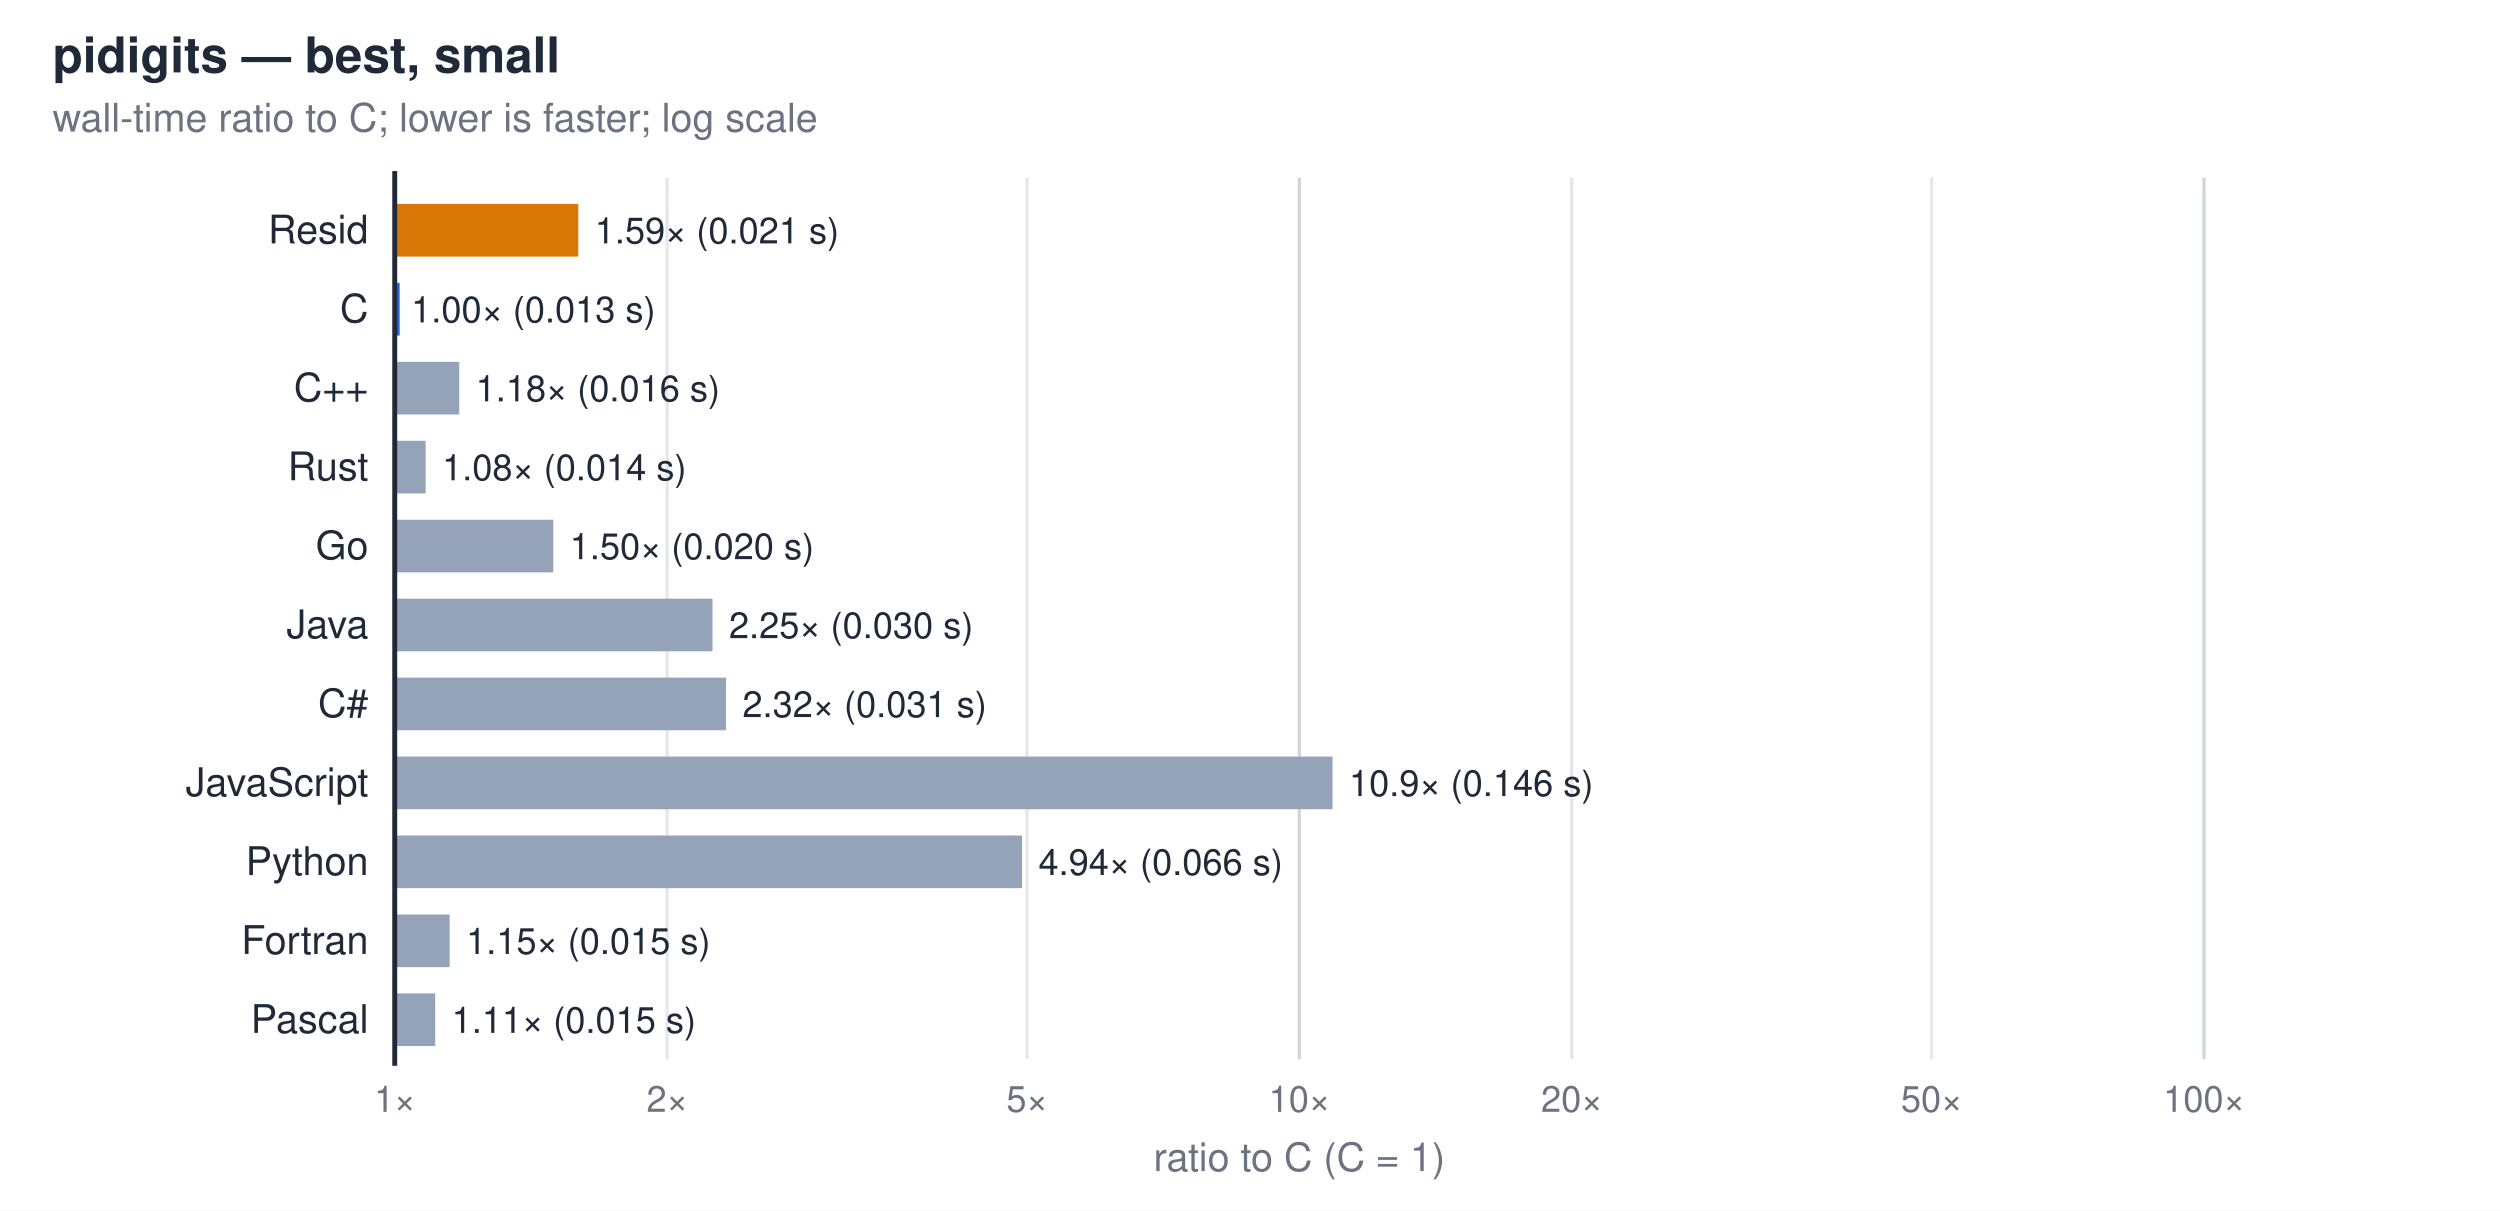
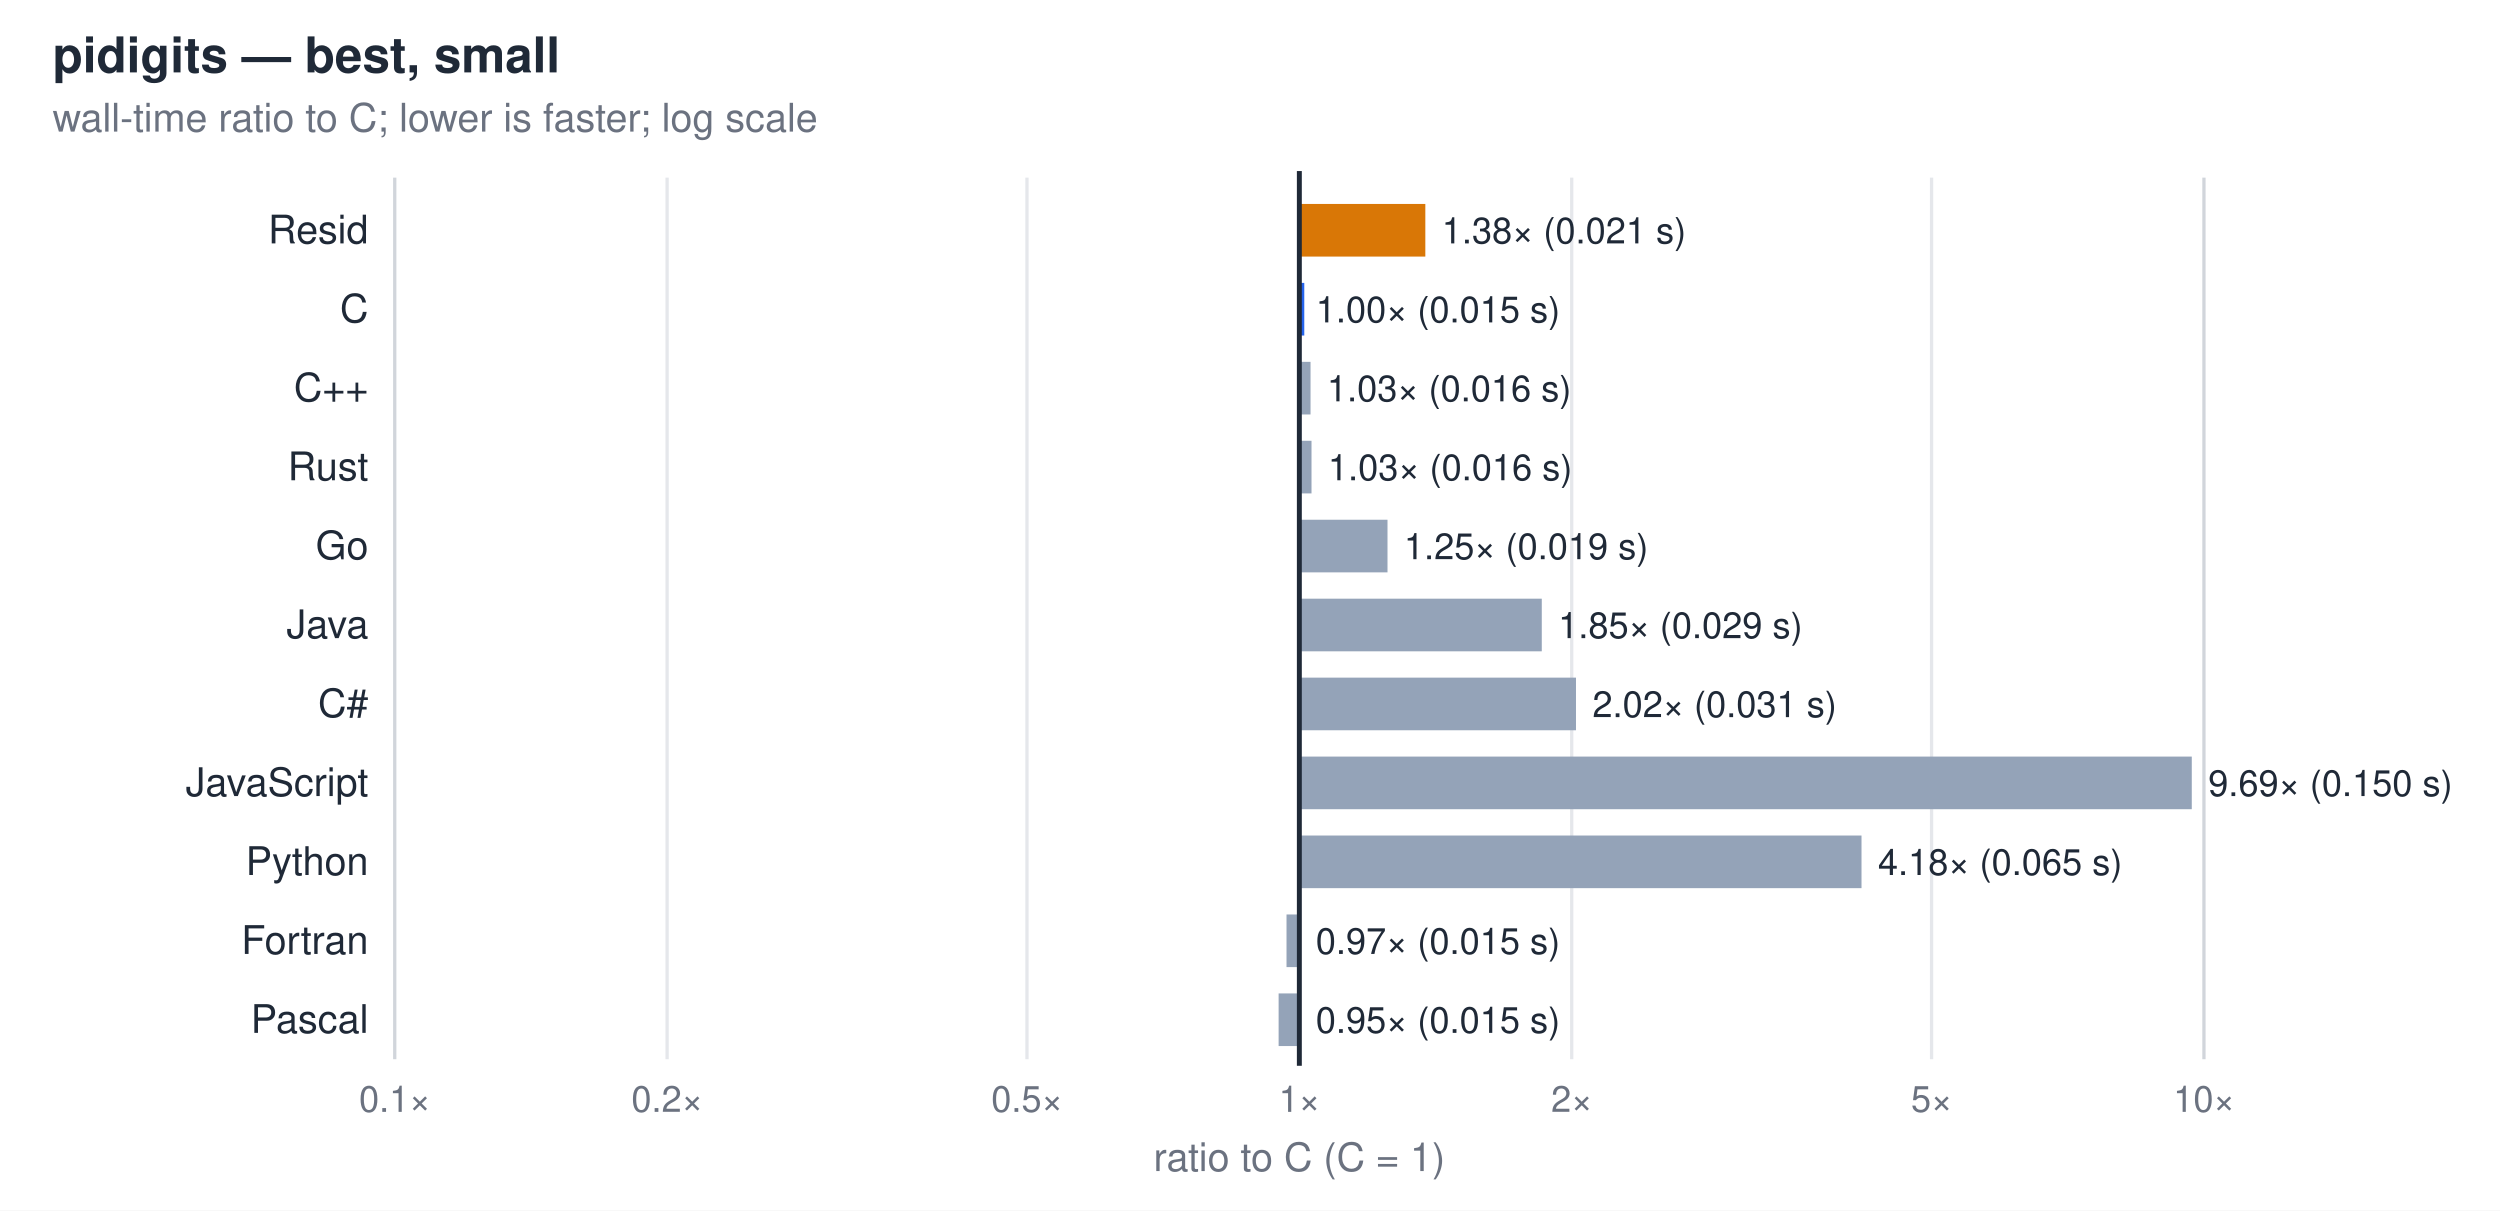
<svg xmlns="http://www.w3.org/2000/svg" width="760" height="368" viewBox="0 0 760 368" font-family="Helvetica, Arial, sans-serif" font-size="12">
  <rect x="0" y="0" width="760" height="368" fill="#ffffff" />
  <text x="16" y="22" font-size="15" font-weight="bold" fill="#1f2937">pidigits — best, small</text>
  <text x="16" y="40" fill="#6b7280">wall-time ratio to C; lower is faster; log scale</text>
  <line x1="120.0" y1="54" x2="120.0" y2="322" stroke="#d1d5db" stroke-width="1" />
-   <text x="120.0" y="338" text-anchor="middle" fill="#6b7280" font-size="11">1×</text>
+   <text x="120.0" y="338" text-anchor="middle" fill="#6b7280" font-size="11">0.1×</text>
  <line x1="202.8" y1="54" x2="202.8" y2="322" stroke="#e5e7eb" stroke-width="1" />
-   <text x="202.8" y="338" text-anchor="middle" fill="#6b7280" font-size="11">2×</text>
+   <text x="202.8" y="338" text-anchor="middle" fill="#6b7280" font-size="11">0.2×</text>
  <line x1="312.2" y1="54" x2="312.2" y2="322" stroke="#e5e7eb" stroke-width="1" />
-   <text x="312.2" y="338" text-anchor="middle" fill="#6b7280" font-size="11">5×</text>
+   <text x="312.2" y="338" text-anchor="middle" fill="#6b7280" font-size="11">0.5×</text>
  <line x1="395.0" y1="54" x2="395.0" y2="322" stroke="#d1d5db" stroke-width="1" />
-   <text x="395.0" y="338" text-anchor="middle" fill="#6b7280" font-size="11">10×</text>
+   <text x="395.0" y="338" text-anchor="middle" fill="#6b7280" font-size="11">1×</text>
  <line x1="477.8" y1="54" x2="477.8" y2="322" stroke="#e5e7eb" stroke-width="1" />
-   <text x="477.8" y="338" text-anchor="middle" fill="#6b7280" font-size="11">20×</text>
+   <text x="477.8" y="338" text-anchor="middle" fill="#6b7280" font-size="11">2×</text>
  <line x1="587.2" y1="54" x2="587.2" y2="322" stroke="#e5e7eb" stroke-width="1" />
-   <text x="587.2" y="338" text-anchor="middle" fill="#6b7280" font-size="11">50×</text>
+   <text x="587.2" y="338" text-anchor="middle" fill="#6b7280" font-size="11">5×</text>
  <line x1="670.0" y1="54" x2="670.0" y2="322" stroke="#d1d5db" stroke-width="1" />
-   <text x="670.0" y="338" text-anchor="middle" fill="#6b7280" font-size="11">100×</text>
+   <text x="670.0" y="338" text-anchor="middle" fill="#6b7280" font-size="11">10×</text>
  <text x="112" y="74.0" text-anchor="end" fill="#1f2937">Resid</text>
-   <rect x="120.0" y="62" width="55.8" height="16" fill="#d97706" />
-   <text x="180.8" y="74.0" fill="#1f2937" font-size="11">1.59×  (0.021 s)</text>
+   <rect x="395.0" y="62" width="38.3" height="16" fill="#d97706" />
+   <text x="438.3" y="74.0" fill="#1f2937" font-size="11">1.38×  (0.021 s)</text>
  <text x="112" y="98.0" text-anchor="end" fill="#1f2937">C</text>
-   <rect x="120.0" y="86" width="1.5" height="16" fill="#2563eb" />
-   <text x="125.0" y="98.0" fill="#1f2937" font-size="11">1.00×  (0.013 s)</text>
+   <rect x="395.0" y="86" width="1.5" height="16" fill="#2563eb" />
+   <text x="400.0" y="98.0" fill="#1f2937" font-size="11">1.00×  (0.015 s)</text>
  <text x="112" y="122.0" text-anchor="end" fill="#1f2937">C++</text>
-   <rect x="120.0" y="110" width="19.6" height="16" fill="#94a3b8" />
-   <text x="144.6" y="122.0" fill="#1f2937" font-size="11">1.18×  (0.016 s)</text>
+   <rect x="395.0" y="110" width="3.4" height="16" fill="#94a3b8" />
+   <text x="403.4" y="122.0" fill="#1f2937" font-size="11">1.03×  (0.016 s)</text>
  <text x="112" y="146.0" text-anchor="end" fill="#1f2937">Rust</text>
-   <rect x="120.0" y="134" width="9.4" height="16" fill="#94a3b8" />
-   <text x="134.4" y="146.0" fill="#1f2937" font-size="11">1.08×  (0.014 s)</text>
+   <rect x="395.0" y="134" width="3.7" height="16" fill="#94a3b8" />
+   <text x="403.7" y="146.0" fill="#1f2937" font-size="11">1.03×  (0.016 s)</text>
  <text x="112" y="170.0" text-anchor="end" fill="#1f2937">Go</text>
-   <rect x="120.0" y="158" width="48.2" height="16" fill="#94a3b8" />
-   <text x="173.2" y="170.0" fill="#1f2937" font-size="11">1.50×  (0.020 s)</text>
+   <rect x="395.0" y="158" width="26.8" height="16" fill="#94a3b8" />
+   <text x="426.8" y="170.0" fill="#1f2937" font-size="11">1.25×  (0.019 s)</text>
  <text x="112" y="194.0" text-anchor="end" fill="#1f2937">Java</text>
-   <rect x="120.0" y="182" width="96.6" height="16" fill="#94a3b8" />
-   <text x="221.6" y="194.0" fill="#1f2937" font-size="11">2.25×  (0.030 s)</text>
+   <rect x="395.0" y="182" width="73.7" height="16" fill="#94a3b8" />
+   <text x="473.7" y="194.0" fill="#1f2937" font-size="11">1.85×  (0.029 s)</text>
  <text x="112" y="218.0" text-anchor="end" fill="#1f2937">C#</text>
-   <rect x="120.0" y="206" width="100.7" height="16" fill="#94a3b8" />
-   <text x="225.7" y="218.0" fill="#1f2937" font-size="11">2.32×  (0.031 s)</text>
+   <rect x="395.0" y="206" width="84.1" height="16" fill="#94a3b8" />
+   <text x="484.1" y="218.0" fill="#1f2937" font-size="11">2.02×  (0.031 s)</text>
  <text x="112" y="242.0" text-anchor="end" fill="#1f2937">JavaScript</text>
-   <rect x="120.0" y="230" width="285.1" height="16" fill="#94a3b8" />
-   <text x="410.1" y="242.0" fill="#1f2937" font-size="11">10.9×  (0.146 s)</text>
+   <rect x="395.0" y="230" width="271.3" height="16" fill="#94a3b8" />
+   <text x="671.3" y="242.0" fill="#1f2937" font-size="11">9.69×  (0.150 s)</text>
  <text x="112" y="266.0" text-anchor="end" fill="#1f2937">Python</text>
-   <rect x="120.0" y="254" width="190.7" height="16" fill="#94a3b8" />
-   <text x="315.7" y="266.0" fill="#1f2937" font-size="11">4.94×  (0.066 s)</text>
+   <rect x="395.0" y="254" width="170.9" height="16" fill="#94a3b8" />
+   <text x="570.9" y="266.0" fill="#1f2937" font-size="11">4.18×  (0.065 s)</text>
  <text x="112" y="290.0" text-anchor="end" fill="#1f2937">Fortran</text>
-   <rect x="120.0" y="278" width="16.7" height="16" fill="#94a3b8" />
-   <text x="141.7" y="290.0" fill="#1f2937" font-size="11">1.15×  (0.015 s)</text>
+   <rect x="391.1" y="278" width="3.9" height="16" fill="#94a3b8" />
+   <text x="400.0" y="290.0" fill="#1f2937" font-size="11">0.97×  (0.015 s)</text>
  <text x="112" y="314.0" text-anchor="end" fill="#1f2937">Pascal</text>
-   <rect x="120.0" y="302" width="12.3" height="16" fill="#94a3b8" />
-   <text x="137.3" y="314.0" fill="#1f2937" font-size="11">1.11×  (0.015 s)</text>
-   <line x1="120.0" y1="52" x2="120.0" y2="324" stroke="#1f2937" stroke-width="1.5" />
+   <rect x="388.7" y="302" width="6.3" height="16" fill="#94a3b8" />
+   <text x="400.0" y="314.0" fill="#1f2937" font-size="11">0.95×  (0.015 s)</text>
+   <line x1="395.0" y1="52" x2="395.0" y2="324" stroke="#1f2937" stroke-width="1.5" />
  <text x="395.0" y="356" text-anchor="middle" fill="#6b7280">ratio to C (C = 1)</text>
</svg>
